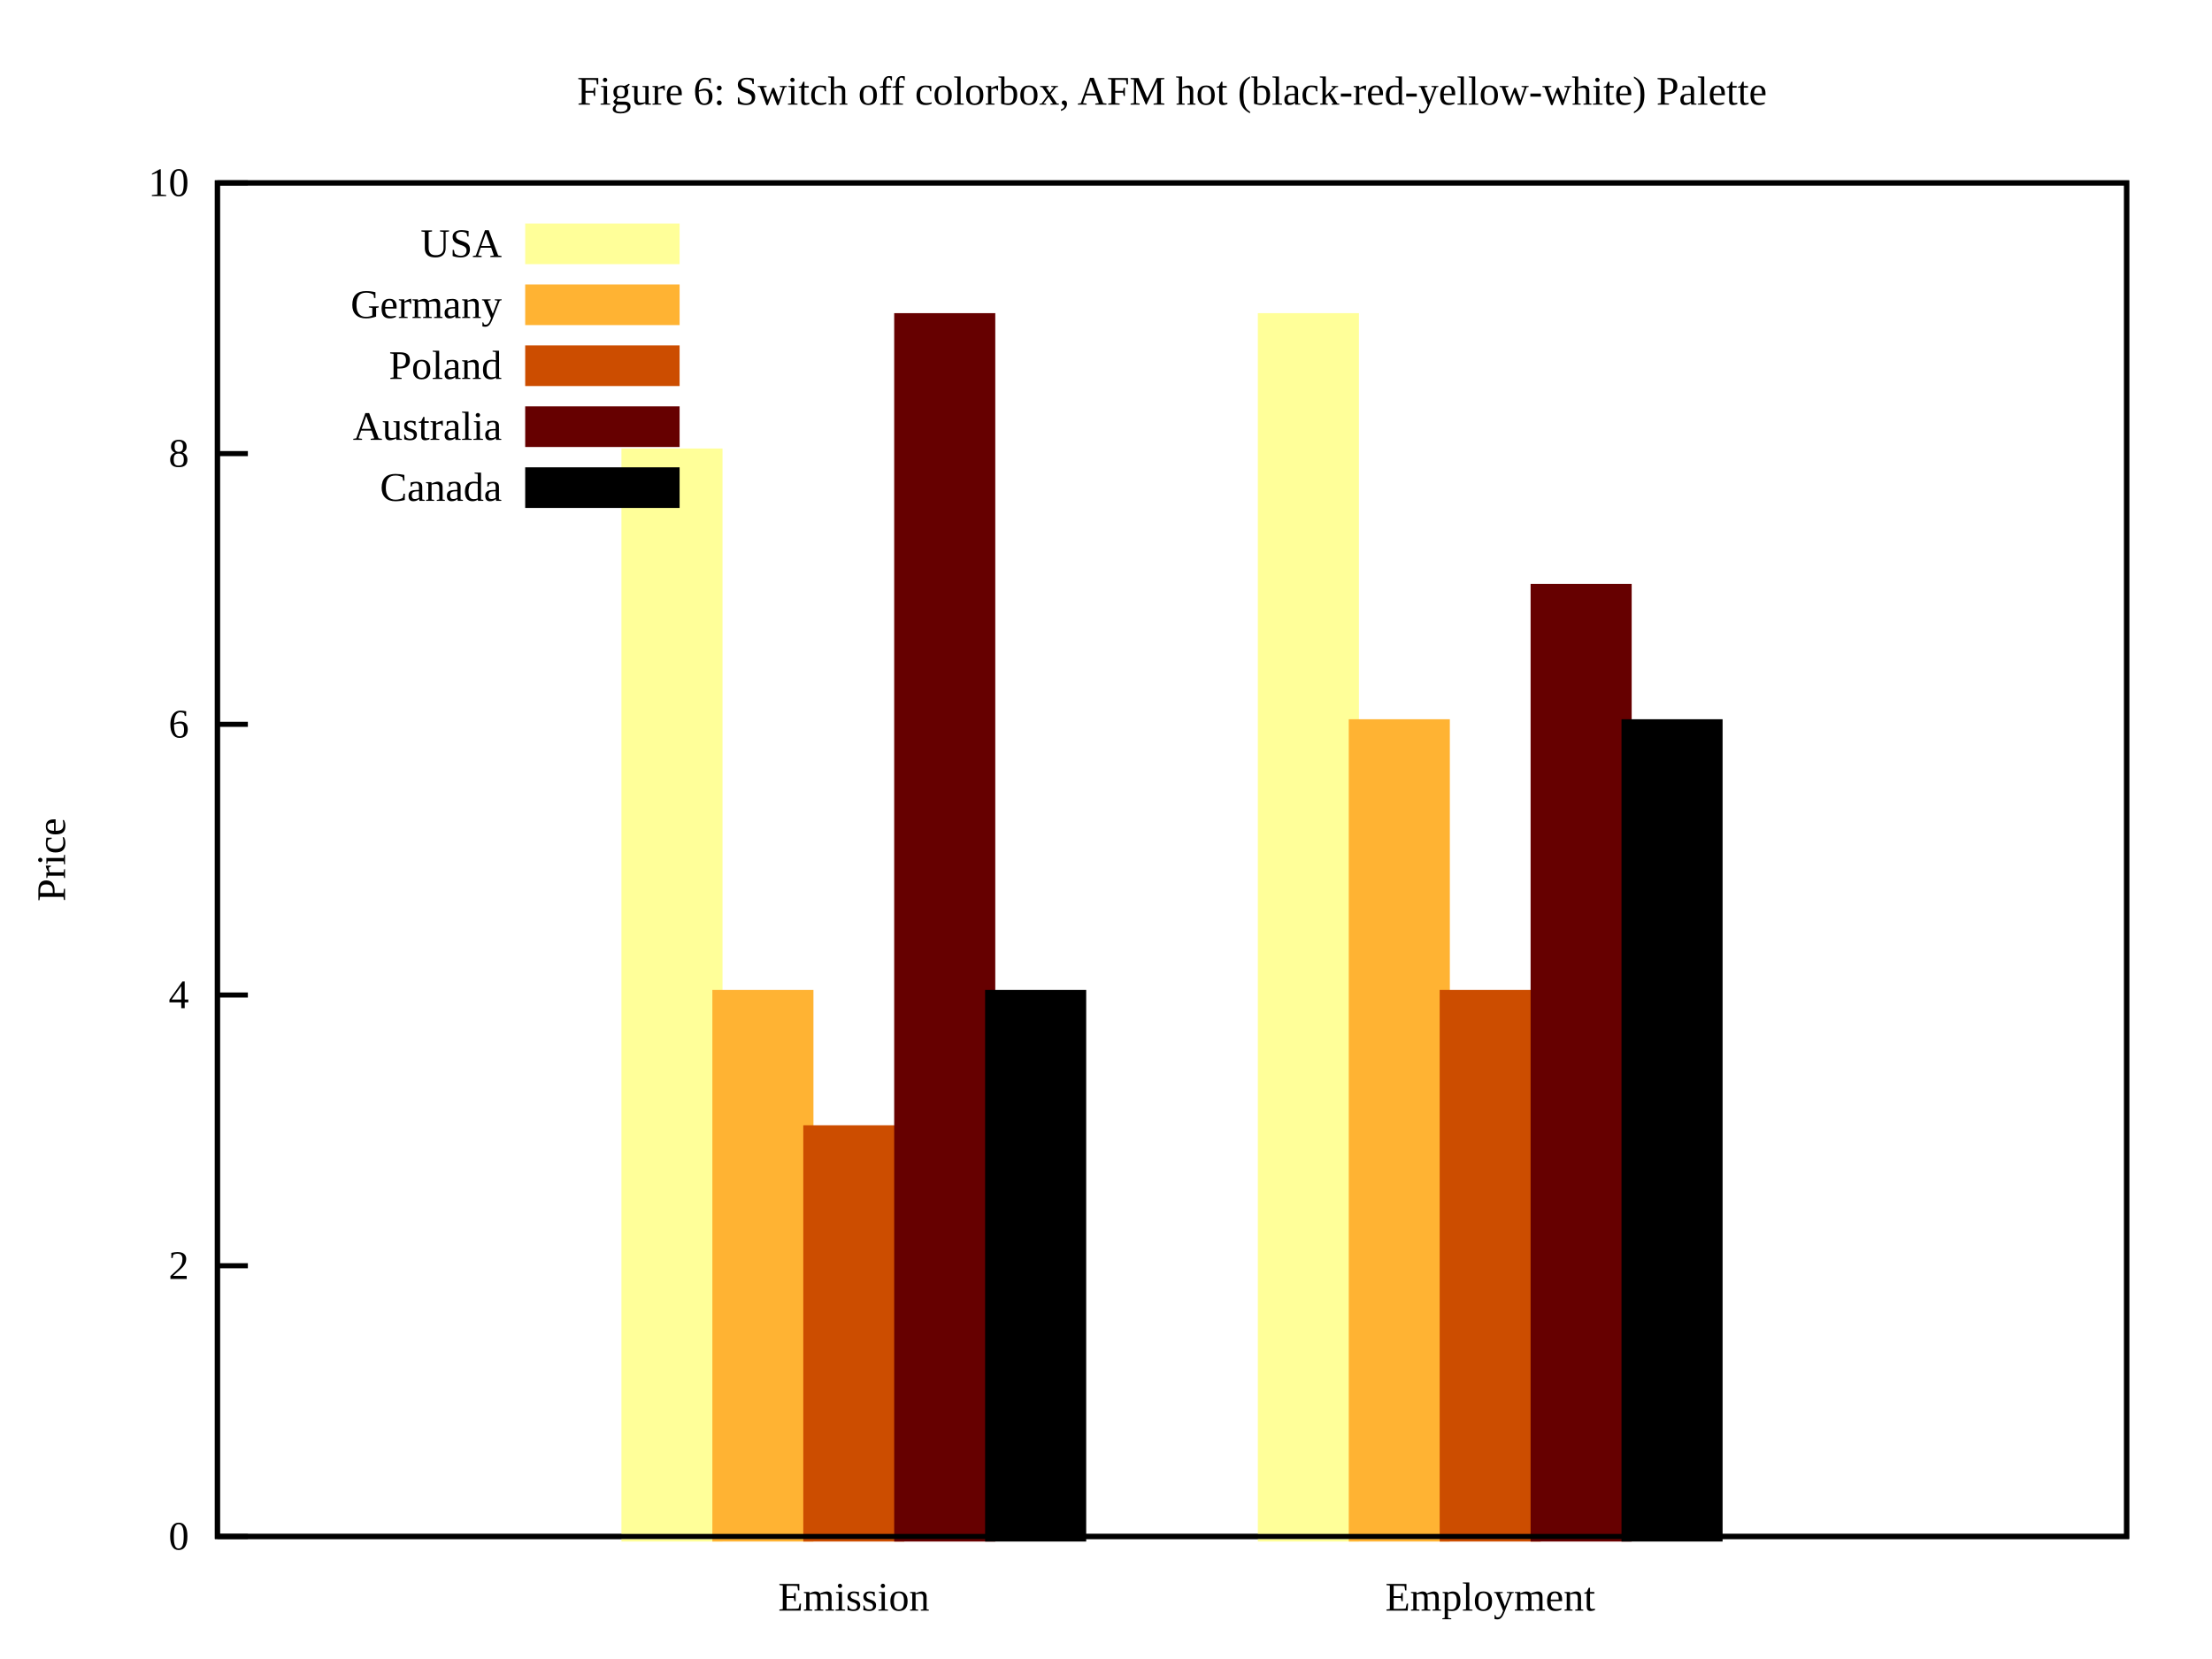
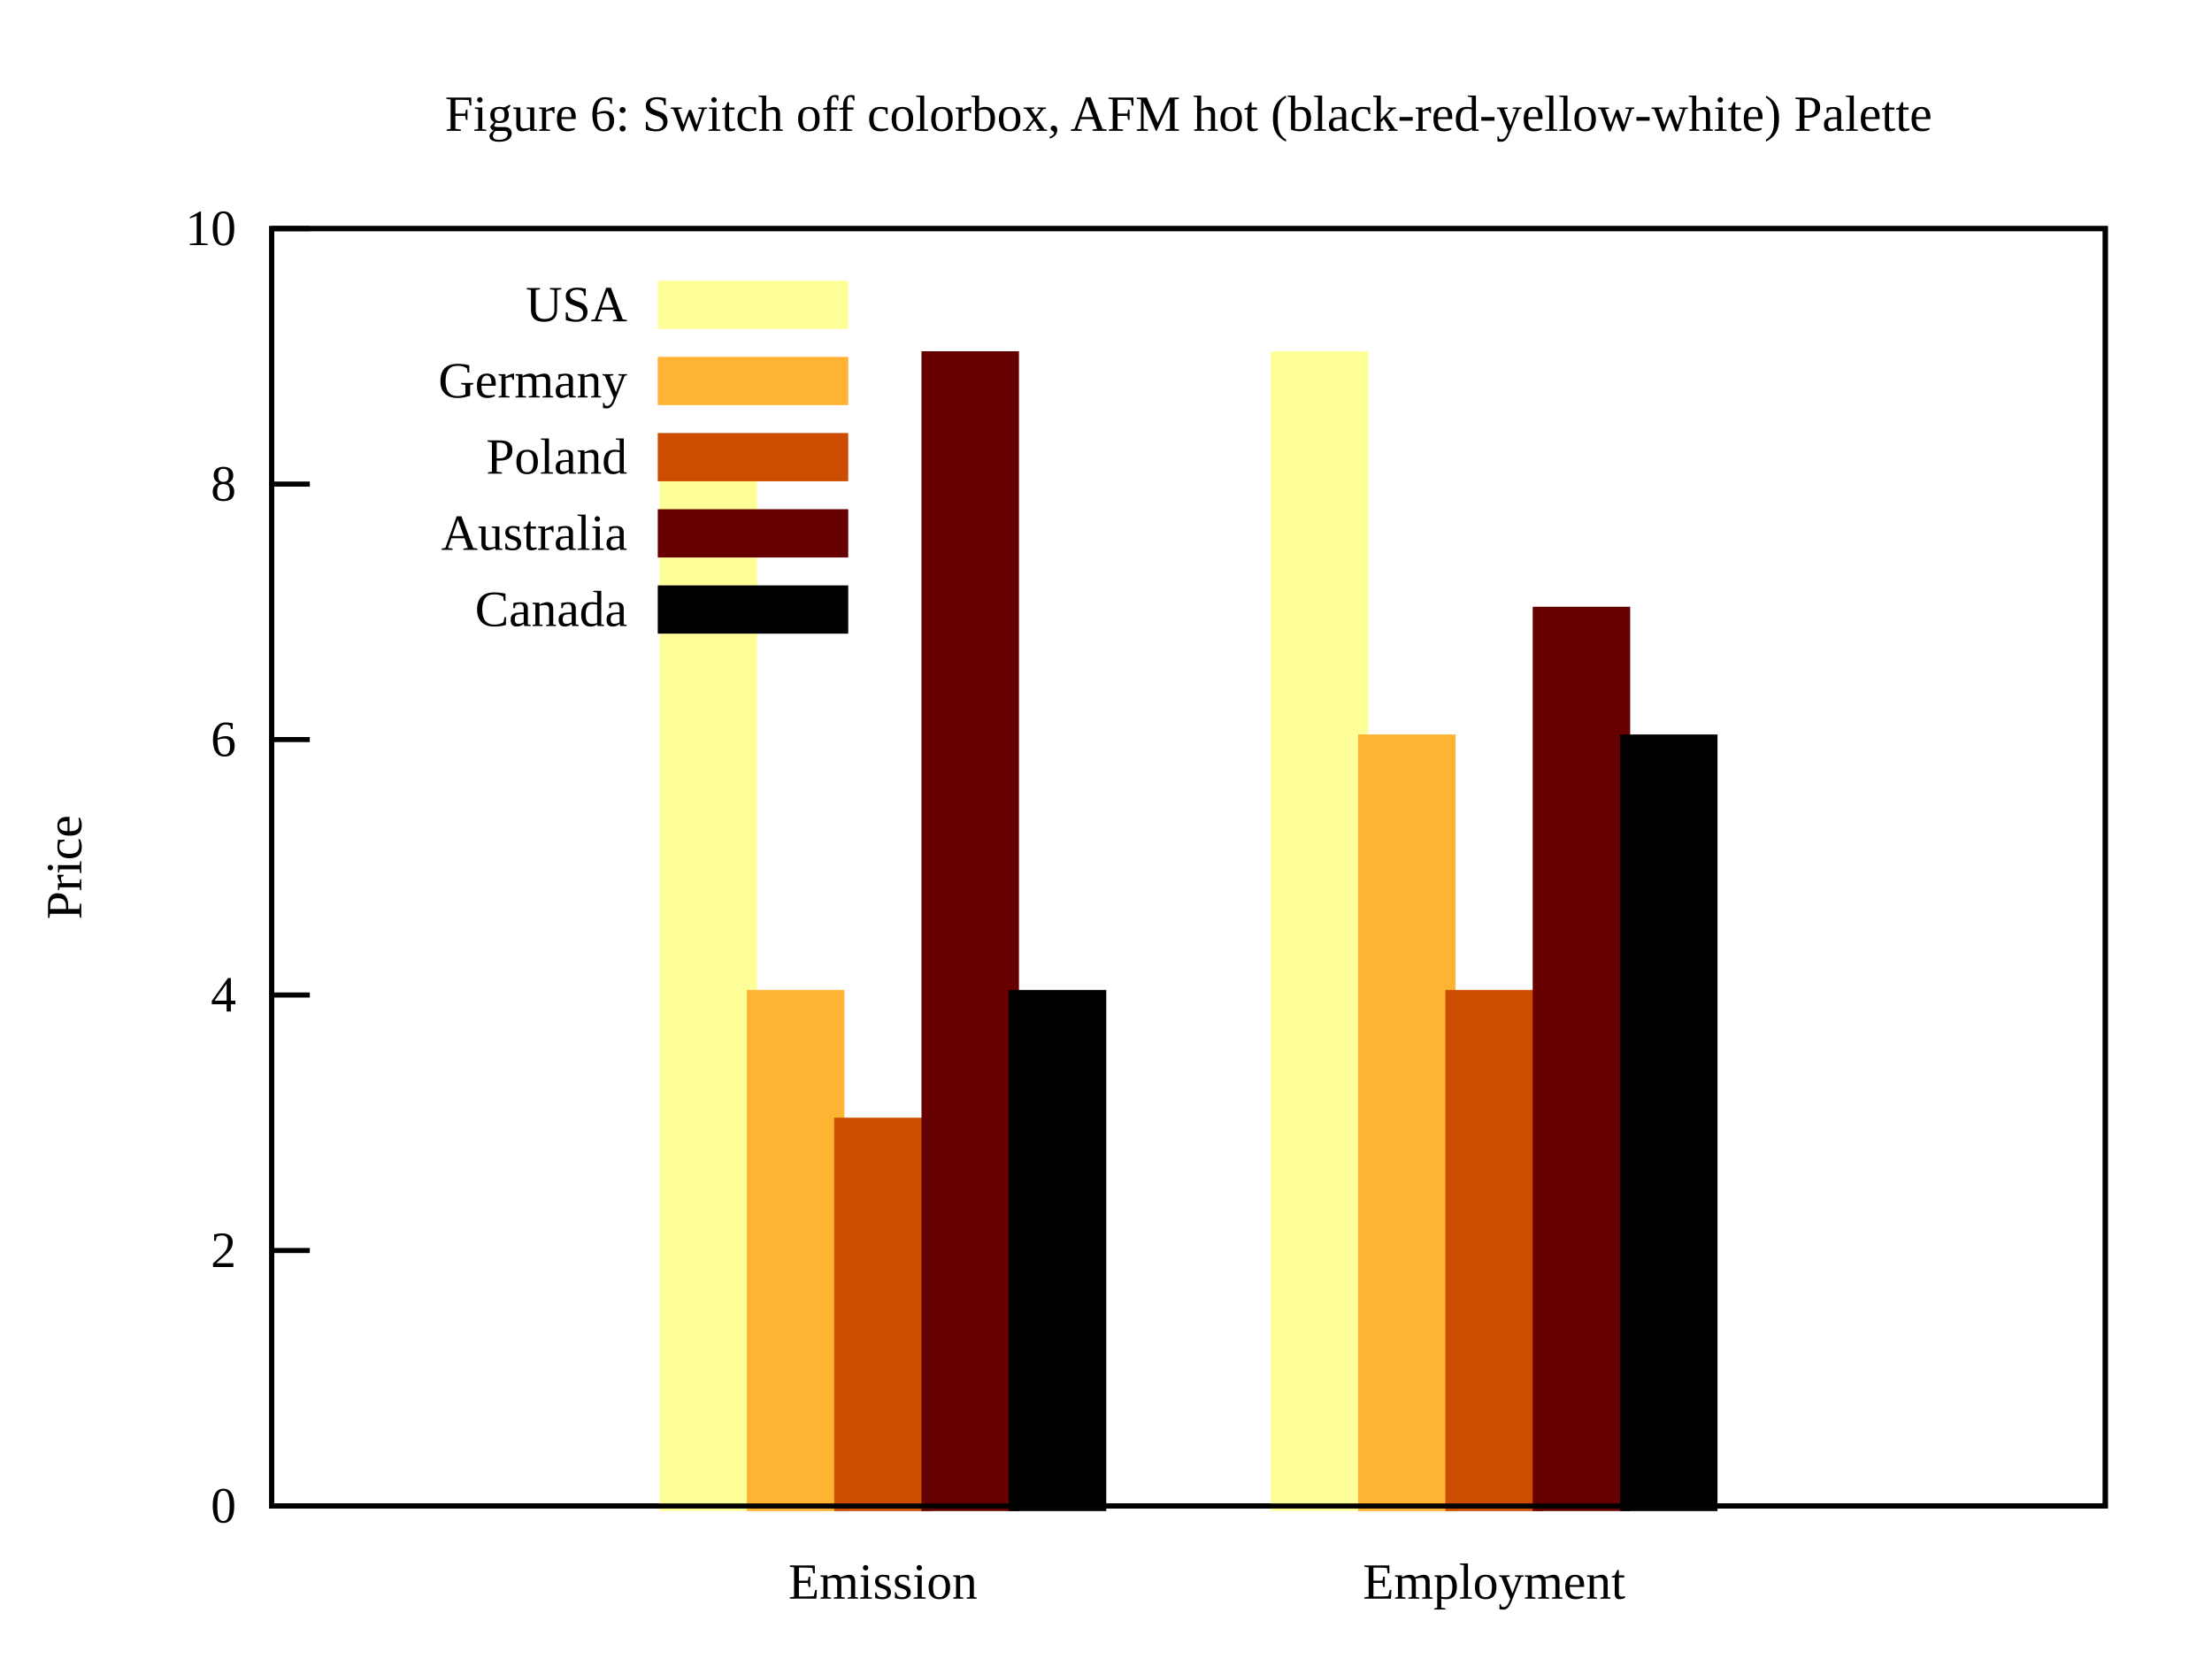
<svg xmlns="http://www.w3.org/2000/svg" xmlns:xlink="http://www.w3.org/1999/xlink" width="871" height="653" viewBox="0 0 871 653">
  <g id="gnuplot_canvas">
    <rect x="0" y="0" width="871" height="653" fill="none" />
    <defs>
      <circle id="gpDot" r="0.5" stroke-width="0.5" stroke="currentColor" />
-       <path id="gpPt0" stroke-width="0.167" stroke="currentColor" d="M-1,0 h2 M0,-1 v2" />
-       <path id="gpPt1" stroke-width="0.167" stroke="currentColor" d="M-1,-1 L1,1 M1,-1 L-1,1" />
-       <path id="gpPt2" stroke-width="0.167" stroke="currentColor" d="M-1,0 L1,0 M0,-1 L0,1 M-1,-1 L1,1 M-1,1 L1,-1" />
-       <rect id="gpPt3" stroke-width="0.167" stroke="currentColor" x="-1" y="-1" width="2" height="2" />
-       <rect id="gpPt4" stroke-width="0.167" stroke="currentColor" fill="currentColor" x="-1" y="-1" width="2" height="2" />
-       <circle id="gpPt5" stroke-width="0.167" stroke="currentColor" cx="0" cy="0" r="1" />
+       <path id="gpPt0" stroke-width="0.133" stroke="currentColor" d="M-1,0 h2 M0,-1 v2" />
+       <path id="gpPt1" stroke-width="0.133" stroke="currentColor" d="M-1,-1 L1,1 M1,-1 L-1,1" />
+       <path id="gpPt2" stroke-width="0.133" stroke="currentColor" d="M-1,0 L1,0 M0,-1 L0,1 M-1,-1 L1,1 M-1,1 L1,-1" />
+       <rect id="gpPt3" stroke-width="0.133" stroke="currentColor" x="-1" y="-1" width="2" height="2" />
+       <rect id="gpPt4" stroke-width="0.133" stroke="currentColor" fill="currentColor" x="-1" y="-1" width="2" height="2" />
+       <circle id="gpPt5" stroke-width="0.133" stroke="currentColor" cx="0" cy="0" r="1" />
      <use xlink:href="#gpPt5" id="gpPt6" fill="currentColor" stroke="none" />
-       <path id="gpPt7" stroke-width="0.167" stroke="currentColor" d="M0,-1.33 L-1.33,0.67 L1.33,0.67 z" />
+       <path id="gpPt7" stroke-width="0.133" stroke="currentColor" d="M0,-1.33 L-1.33,0.67 L1.33,0.67 z" />
      <use xlink:href="#gpPt7" id="gpPt8" fill="currentColor" stroke="none" />
      <use xlink:href="#gpPt7" id="gpPt9" stroke="currentColor" transform="rotate(180)" />
      <use xlink:href="#gpPt9" id="gpPt10" fill="currentColor" stroke="none" />
      <use xlink:href="#gpPt3" id="gpPt11" stroke="currentColor" transform="rotate(45)" />
      <use xlink:href="#gpPt11" id="gpPt12" fill="currentColor" stroke="none" />
-       <path id="gpPt13" stroke-width="0.167" stroke="currentColor" d="M0,1.330 L1.265,0.411 L0.782,-1.067 L-0.782,-1.076 L-1.265,0.411 z" />
+       <path id="gpPt13" stroke-width="0.133" stroke="currentColor" d="M0,1.330 L1.265,0.411 L0.782,-1.067 L-0.782,-1.076 L-1.265,0.411 z" />
      <use xlink:href="#gpPt13" id="gpPt14" fill="currentColor" stroke="none" />
      <filter id="textbox" filterUnits="objectBoundingBox" x="0" y="0" height="1" width="1">
        <feFlood flood-color="white" flood-opacity="1" result="bgnd" />
        <feComposite in="SourceGraphic" in2="bgnd" operator="atop" />
      </filter>
      <filter id="greybox" filterUnits="objectBoundingBox" x="0" y="0" height="1" width="1">
        <feFlood flood-color="lightgrey" flood-opacity="1" result="grey" />
        <feComposite in="SourceGraphic" in2="grey" operator="atop" />
      </filter>
    </defs>
    <g fill="none" color="white" stroke="currentColor" stroke-width="2.00" stroke-linecap="butt" stroke-linejoin="miter">
</g>
    <g fill="none" color="black" stroke="currentColor" stroke-width="2.00" stroke-linecap="butt" stroke-linejoin="miter">
-       <path stroke="black" d="M85.60,605.00 L97.60,605.00  " />
-       <g transform="translate(74.40,610.20)" stroke="none" fill="black" font-family="Times New Roman" font-size="16.00" text-anchor="end">
+       <path stroke="black" d="M107.00,593.00 L122.00,593.00  " />
+       <g transform="translate(93.00,599.50)" stroke="none" fill="black" font-family="Times New Roman" font-size="20.00" text-anchor="end">
        <text>
          <tspan font-family="Times New Roman"> 0</tspan>
        </text>
      </g>
    </g>
    <g fill="none" color="black" stroke="currentColor" stroke-width="2.00" stroke-linecap="butt" stroke-linejoin="miter">
-       <path stroke="black" d="M85.60,498.40 L97.60,498.40  " />
-       <g transform="translate(74.40,503.60)" stroke="none" fill="black" font-family="Times New Roman" font-size="16.00" text-anchor="end">
+       <path stroke="black" d="M107.00,492.40 L122.00,492.40  " />
+       <g transform="translate(93.00,498.90)" stroke="none" fill="black" font-family="Times New Roman" font-size="20.00" text-anchor="end">
        <text>
          <tspan font-family="Times New Roman"> 2</tspan>
        </text>
      </g>
    </g>
    <g fill="none" color="black" stroke="currentColor" stroke-width="2.00" stroke-linecap="butt" stroke-linejoin="miter">
-       <path stroke="black" d="M85.60,391.80 L97.60,391.80  " />
-       <g transform="translate(74.40,397.00)" stroke="none" fill="black" font-family="Times New Roman" font-size="16.00" text-anchor="end">
+       <path stroke="black" d="M107.00,391.80 L122.00,391.80  " />
+       <g transform="translate(93.00,398.30)" stroke="none" fill="black" font-family="Times New Roman" font-size="20.00" text-anchor="end">
        <text>
          <tspan font-family="Times New Roman"> 4</tspan>
        </text>
      </g>
    </g>
    <g fill="none" color="black" stroke="currentColor" stroke-width="2.00" stroke-linecap="butt" stroke-linejoin="miter">
-       <path stroke="black" d="M85.60,285.21 L97.60,285.21  " />
-       <g transform="translate(74.40,290.41)" stroke="none" fill="black" font-family="Times New Roman" font-size="16.00" text-anchor="end">
+       <path stroke="black" d="M107.00,291.21 L122.00,291.21  " />
+       <g transform="translate(93.00,297.71)" stroke="none" fill="black" font-family="Times New Roman" font-size="20.00" text-anchor="end">
        <text>
          <tspan font-family="Times New Roman"> 6</tspan>
        </text>
      </g>
    </g>
    <g fill="none" color="black" stroke="currentColor" stroke-width="2.00" stroke-linecap="butt" stroke-linejoin="miter">
-       <path stroke="black" d="M85.60,178.61 L97.60,178.61  " />
-       <g transform="translate(74.40,183.81)" stroke="none" fill="black" font-family="Times New Roman" font-size="16.00" text-anchor="end">
+       <path stroke="black" d="M107.00,190.61 L122.00,190.61  " />
+       <g transform="translate(93.00,197.11)" stroke="none" fill="black" font-family="Times New Roman" font-size="20.00" text-anchor="end">
        <text>
          <tspan font-family="Times New Roman"> 8</tspan>
        </text>
      </g>
    </g>
    <g fill="none" color="black" stroke="currentColor" stroke-width="2.00" stroke-linecap="butt" stroke-linejoin="miter">
-       <path stroke="black" d="M85.60,72.01 L97.60,72.01  " />
-       <g transform="translate(74.40,77.21)" stroke="none" fill="black" font-family="Times New Roman" font-size="16.00" text-anchor="end">
+       <path stroke="black" d="M107.00,90.01 L122.00,90.01  " />
+       <g transform="translate(93.00,96.51)" stroke="none" fill="black" font-family="Times New Roman" font-size="20.00" text-anchor="end">
        <text>
          <tspan font-family="Times New Roman"> 10</tspan>
        </text>
      </g>
    </g>
    <g fill="none" color="black" stroke="currentColor" stroke-width="2.00" stroke-linecap="butt" stroke-linejoin="miter">
-       <path stroke="black" d="M336.20,605.00 M336.20,72.01  " />
-       <g transform="translate(336.20,634.20)" stroke="none" fill="black" font-family="Times New Roman" font-size="16.00" text-anchor="middle">
+       <path stroke="black" d="M347.66,593.00 M347.66,90.01  " />
+       <g transform="translate(347.66,629.50)" stroke="none" fill="black" font-family="Times New Roman" font-size="20.00" text-anchor="middle">
        <text>
          <tspan font-family="Times New Roman">Emission</tspan>
        </text>
      </g>
    </g>
    <g fill="none" color="black" stroke="currentColor" stroke-width="2.00" stroke-linecap="butt" stroke-linejoin="miter">
-       <path stroke="black" d="M586.79,605.00 M586.79,72.01  " />
-       <g transform="translate(586.79,634.20)" stroke="none" fill="black" font-family="Times New Roman" font-size="16.00" text-anchor="middle">
+       <path stroke="black" d="M588.33,593.00 M588.33,90.01  " />
+       <g transform="translate(588.33,629.50)" stroke="none" fill="black" font-family="Times New Roman" font-size="20.00" text-anchor="middle">
        <text>
          <tspan font-family="Times New Roman">Employment</tspan>
        </text>
      </g>
    </g>
    <g fill="none" color="black" stroke="currentColor" stroke-width="2.00" stroke-linecap="butt" stroke-linejoin="miter">
</g>
    <g fill="none" color="black" stroke="currentColor" stroke-width="2.00" stroke-linecap="butt" stroke-linejoin="miter">
-       <path stroke="black" d="M85.60,72.01 L85.60,605.00 L837.39,605.00 L837.39,72.01 L85.60,72.01 Z  " />
-     </g>
-     <g fill="none" color="black" stroke="currentColor" stroke-width="2.00" stroke-linecap="butt" stroke-linejoin="miter">
-       <g transform="translate(25.60,338.51) rotate(270)" stroke="none" fill="black" font-family="Times New Roman" font-size="16.00" text-anchor="middle">
+       <path stroke="black" d="M107.00,90.01 L107.00,593.00 L828.99,593.00 L828.99,90.01 L107.00,90.01 Z  " />
+     </g>
+     <g fill="none" color="black" stroke="currentColor" stroke-width="2.00" stroke-linecap="butt" stroke-linejoin="miter">
+       <g transform="translate(32.00,341.51) rotate(270)" stroke="none" fill="black" font-family="Times New Roman" font-size="20.00" text-anchor="middle">
        <text>
          <tspan font-family="Times New Roman">Price</tspan>
        </text>
      </g>
    </g>
    <g fill="none" color="black" stroke="currentColor" stroke-width="2.00" stroke-linecap="butt" stroke-linejoin="miter">
</g>
    <g id="gnuplot_plot_1">
      <g fill="none" color="white" stroke="currentColor" stroke-width="4.00" stroke-linecap="butt" stroke-linejoin="miter">
</g>
      <g fill="none" color="black" stroke="currentColor" stroke-width="4.00" stroke-linecap="butt" stroke-linejoin="miter">
-         <g transform="translate(197.60,101.21)" stroke="none" fill="black" font-family="Times New Roman" font-size="16.00" text-anchor="end">
+         <g transform="translate(247.00,126.51)" stroke="none" fill="black" font-family="Times New Roman" font-size="20.00" text-anchor="end">
          <text>
            <tspan font-family="Times New Roman">USA</tspan>
          </text>
        </g>
      </g>
      <g fill="none" color="black" stroke="currentColor" stroke-width="4.00" stroke-linecap="butt" stroke-linejoin="miter">
        <g stroke="none" shape-rendering="crispEdges">
-           <polygon fill="rgb(255, 255, 153)" points="208.80,102.01 265.60,102.01 265.60,90.01 208.80,90.01 " />
-         </g>
-         <path stroke="rgb(255, 255, 153)" d="M208.80,102.01 L265.60,102.01 L265.60,90.01 L208.80,90.01 L208.80,102.01 Z  " />
-       </g>
-       <g fill="none" color="black" stroke="currentColor" stroke-width="4.00" stroke-linecap="butt" stroke-linejoin="miter">
-         <g stroke="none" shape-rendering="crispEdges">
-           <polygon fill="rgb(255, 255, 153)" points="246.70,605.00 282.51,605.00 282.51,178.60 246.70,178.60 " />
-         </g>
-         <path stroke="rgb(255, 255, 153)" d="M246.70,605.00 L246.70,178.61 L282.50,178.61 L282.50,605.00 L246.70,605.00 Z  " />
-         <g stroke="none" shape-rendering="crispEdges">
-           <polygon fill="rgb(255, 255, 153)" points="497.29,605.00 533.10,605.00 533.10,125.30 497.29,125.30 " />
-         </g>
-         <path stroke="rgb(255, 255, 153)" d="M497.29,605.00 L497.29,125.31 L533.09,125.31 L533.09,605.00 L497.29,605.00 Z  " />
+           <polygon fill="rgb(255, 255, 153)" points="261.00,127.51 332.00,127.51 332.00,112.51 261.00,112.51 " />
+         </g>
+         <path stroke="rgb(255, 255, 153)" d="M261.00,127.51 L332.00,127.51 L332.00,112.51 L261.00,112.51 L261.00,127.51 Z  " />
+       </g>
+       <g fill="none" color="black" stroke="currentColor" stroke-width="4.00" stroke-linecap="butt" stroke-linejoin="miter">
+         <g stroke="none" shape-rendering="crispEdges">
+           <polygon fill="rgb(255, 255, 153)" points="261.71,593.00 296.10,593.00 296.10,190.60 261.71,190.60 " />
+         </g>
+         <path stroke="rgb(255, 255, 153)" d="M261.71,593.00 L261.71,190.61 L296.09,190.61 L296.09,593.00 L261.71,593.00 Z  " />
+         <g stroke="none" shape-rendering="crispEdges">
+           <polygon fill="rgb(255, 255, 153)" points="502.38,593.00 536.77,593.00 536.77,140.30 502.38,140.30 " />
+         </g>
+         <path stroke="rgb(255, 255, 153)" d="M502.38,593.00 L502.38,140.31 L536.76,140.31 L536.76,593.00 L502.38,593.00 Z  " />
      </g>
    </g>
    <g id="gnuplot_plot_2">
      <g fill="none" color="black" stroke="currentColor" stroke-width="4.00" stroke-linecap="butt" stroke-linejoin="miter">
-         <g transform="translate(197.60,125.21)" stroke="none" fill="black" font-family="Times New Roman" font-size="16.00" text-anchor="end">
+         <g transform="translate(247.00,156.51)" stroke="none" fill="black" font-family="Times New Roman" font-size="20.00" text-anchor="end">
          <text>
            <tspan font-family="Times New Roman">Germany</tspan>
          </text>
        </g>
      </g>
      <g fill="none" color="black" stroke="currentColor" stroke-width="4.00" stroke-linecap="butt" stroke-linejoin="miter">
        <g stroke="none" shape-rendering="crispEdges">
-           <polygon fill="rgb(255, 179,  51)" points="208.80,126.01 265.60,126.01 265.60,114.01 208.80,114.01 " />
-         </g>
-         <path stroke="rgb(255, 179,  51)" d="M208.80,126.01 L265.60,126.01 L265.60,114.01 L208.80,114.01 L208.80,126.01 Z  " />
-       </g>
-       <g fill="none" color="black" stroke="currentColor" stroke-width="4.00" stroke-linecap="butt" stroke-linejoin="miter">
-         <g stroke="none" shape-rendering="crispEdges">
-           <polygon fill="rgb(255, 179,  51)" points="282.50,605.00 318.31,605.00 318.31,391.79 282.50,391.79 " />
-         </g>
-         <path stroke="rgb(255, 179,  51)" d="M282.50,605.00 L282.50,391.80 L318.30,391.80 L318.30,605.00 L282.50,605.00 Z  " />
-         <g stroke="none" shape-rendering="crispEdges">
-           <polygon fill="rgb(255, 179,  51)" points="533.09,605.00 568.90,605.00 568.90,285.20 533.09,285.20 " />
-         </g>
-         <path stroke="rgb(255, 179,  51)" d="M533.09,605.00 L533.09,285.21 L568.89,285.21 L568.89,605.00 L533.09,605.00 Z  " />
+           <polygon fill="rgb(255, 179,  51)" points="261.00,157.51 332.00,157.51 332.00,142.51 261.00,142.51 " />
+         </g>
+         <path stroke="rgb(255, 179,  51)" d="M261.00,157.51 L332.00,157.51 L332.00,142.51 L261.00,142.51 L261.00,157.51 Z  " />
+       </g>
+       <g fill="none" color="black" stroke="currentColor" stroke-width="4.00" stroke-linecap="butt" stroke-linejoin="miter">
+         <g stroke="none" shape-rendering="crispEdges">
+           <polygon fill="rgb(255, 179,  51)" points="296.09,593.00 330.48,593.00 330.48,391.79 296.09,391.79 " />
+         </g>
+         <path stroke="rgb(255, 179,  51)" d="M296.09,593.00 L296.09,391.80 L330.47,391.80 L330.47,593.00 L296.09,593.00 Z  " />
+         <g stroke="none" shape-rendering="crispEdges">
+           <polygon fill="rgb(255, 179,  51)" points="536.76,593.00 571.15,593.00 571.15,291.20 536.76,291.20 " />
+         </g>
+         <path stroke="rgb(255, 179,  51)" d="M536.76,593.00 L536.76,291.21 L571.14,291.21 L571.14,593.00 L536.76,593.00 Z  " />
      </g>
    </g>
    <g id="gnuplot_plot_3">
      <g fill="none" color="black" stroke="currentColor" stroke-width="4.00" stroke-linecap="butt" stroke-linejoin="miter">
-         <g transform="translate(197.60,149.21)" stroke="none" fill="black" font-family="Times New Roman" font-size="16.00" text-anchor="end">
+         <g transform="translate(247.00,186.51)" stroke="none" fill="black" font-family="Times New Roman" font-size="20.00" text-anchor="end">
          <text>
            <tspan font-family="Times New Roman">Poland</tspan>
          </text>
        </g>
      </g>
      <g fill="none" color="black" stroke="currentColor" stroke-width="4.00" stroke-linecap="butt" stroke-linejoin="miter">
        <g stroke="none" shape-rendering="crispEdges">
-           <polygon fill="rgb(204,  77,   0)" points="208.80,150.01 265.60,150.01 265.60,138.01 208.80,138.01 " />
-         </g>
-         <path stroke="rgb(204,  77,   0)" d="M208.80,150.01 L265.60,150.01 L265.60,138.01 L208.80,138.01 L208.80,150.01 Z  " />
-       </g>
-       <g fill="none" color="black" stroke="currentColor" stroke-width="4.00" stroke-linecap="butt" stroke-linejoin="miter">
-         <g stroke="none" shape-rendering="crispEdges">
-           <polygon fill="rgb(204,  77,   0)" points="318.30,605.00 354.11,605.00 354.11,445.09 318.30,445.09 " />
-         </g>
-         <path stroke="rgb(204,  77,   0)" d="M318.30,605.00 L318.30,445.10 L354.10,445.10 L354.10,605.00 L318.30,605.00 Z  " />
-         <g stroke="none" shape-rendering="crispEdges">
-           <polygon fill="rgb(204,  77,   0)" points="568.89,605.00 604.70,605.00 604.70,391.79 568.89,391.79 " />
-         </g>
-         <path stroke="rgb(204,  77,   0)" d="M568.89,605.00 L568.89,391.80 L604.69,391.80 L604.69,605.00 L568.89,605.00 Z  " />
+           <polygon fill="rgb(204,  77,   0)" points="261.00,187.51 332.00,187.51 332.00,172.51 261.00,172.51 " />
+         </g>
+         <path stroke="rgb(204,  77,   0)" d="M261.00,187.51 L332.00,187.51 L332.00,172.51 L261.00,172.51 L261.00,187.51 Z  " />
+       </g>
+       <g fill="none" color="black" stroke="currentColor" stroke-width="4.00" stroke-linecap="butt" stroke-linejoin="miter">
+         <g stroke="none" shape-rendering="crispEdges">
+           <polygon fill="rgb(204,  77,   0)" points="330.47,593.00 364.86,593.00 364.86,442.09 330.47,442.09 " />
+         </g>
+         <path stroke="rgb(204,  77,   0)" d="M330.47,593.00 L330.47,442.10 L364.85,442.10 L364.85,593.00 L330.47,593.00 Z  " />
+         <g stroke="none" shape-rendering="crispEdges">
+           <polygon fill="rgb(204,  77,   0)" points="571.14,593.00 605.53,593.00 605.53,391.79 571.14,391.79 " />
+         </g>
+         <path stroke="rgb(204,  77,   0)" d="M571.14,593.00 L571.14,391.80 L605.52,391.80 L605.52,593.00 L571.14,593.00 Z  " />
      </g>
    </g>
    <g id="gnuplot_plot_4">
      <g fill="none" color="black" stroke="currentColor" stroke-width="4.00" stroke-linecap="butt" stroke-linejoin="miter">
-         <g transform="translate(197.60,173.21)" stroke="none" fill="black" font-family="Times New Roman" font-size="16.00" text-anchor="end">
+         <g transform="translate(247.00,216.51)" stroke="none" fill="black" font-family="Times New Roman" font-size="20.00" text-anchor="end">
          <text>
            <tspan font-family="Times New Roman">Australia</tspan>
          </text>
        </g>
      </g>
      <g fill="none" color="black" stroke="currentColor" stroke-width="4.00" stroke-linecap="butt" stroke-linejoin="miter">
        <g stroke="none" shape-rendering="crispEdges">
-           <polygon fill="rgb(102,   0,   0)" points="208.80,174.01 265.60,174.01 265.60,162.01 208.80,162.01 " />
-         </g>
-         <path stroke="rgb(102,   0,   0)" d="M208.80,174.01 L265.60,174.01 L265.60,162.01 L208.80,162.01 L208.80,174.01 Z  " />
-       </g>
-       <g fill="none" color="black" stroke="currentColor" stroke-width="4.00" stroke-linecap="butt" stroke-linejoin="miter">
-         <g stroke="none" shape-rendering="crispEdges">
-           <polygon fill="rgb(102,   0,   0)" points="354.10,605.00 389.91,605.00 389.91,125.30 354.10,125.30 " />
-         </g>
-         <path stroke="rgb(102,   0,   0)" d="M354.10,605.00 L354.10,125.31 L389.90,125.31 L389.90,605.00 L354.10,605.00 Z  " />
-         <g stroke="none" shape-rendering="crispEdges">
-           <polygon fill="rgb(102,   0,   0)" points="604.69,605.00 640.50,605.00 640.50,231.90 604.69,231.90 " />
-         </g>
-         <path stroke="rgb(102,   0,   0)" d="M604.69,605.00 L604.69,231.91 L640.49,231.91 L640.49,605.00 L604.69,605.00 Z  " />
+           <polygon fill="rgb(102,   0,   0)" points="261.00,217.51 332.00,217.51 332.00,202.51 261.00,202.51 " />
+         </g>
+         <path stroke="rgb(102,   0,   0)" d="M261.00,217.51 L332.00,217.51 L332.00,202.51 L261.00,202.51 L261.00,217.51 Z  " />
+       </g>
+       <g fill="none" color="black" stroke="currentColor" stroke-width="4.00" stroke-linecap="butt" stroke-linejoin="miter">
+         <g stroke="none" shape-rendering="crispEdges">
+           <polygon fill="rgb(102,   0,   0)" points="364.85,593.00 399.24,593.00 399.24,140.30 364.85,140.30 " />
+         </g>
+         <path stroke="rgb(102,   0,   0)" d="M364.85,593.00 L364.85,140.31 L399.23,140.31 L399.23,593.00 L364.85,593.00 Z  " />
+         <g stroke="none" shape-rendering="crispEdges">
+           <polygon fill="rgb(102,   0,   0)" points="605.52,593.00 639.91,593.00 639.91,240.90 605.52,240.90 " />
+         </g>
+         <path stroke="rgb(102,   0,   0)" d="M605.52,593.00 L605.52,240.91 L639.90,240.91 L639.90,593.00 L605.52,593.00 Z  " />
      </g>
    </g>
    <g id="gnuplot_plot_5">
      <g fill="none" color="black" stroke="currentColor" stroke-width="4.00" stroke-linecap="butt" stroke-linejoin="miter">
-         <g transform="translate(197.60,197.21)" stroke="none" fill="black" font-family="Times New Roman" font-size="16.00" text-anchor="end">
+         <g transform="translate(247.00,246.51)" stroke="none" fill="black" font-family="Times New Roman" font-size="20.00" text-anchor="end">
          <text>
            <tspan font-family="Times New Roman">Canada</tspan>
          </text>
        </g>
      </g>
      <g fill="none" color="black" stroke="currentColor" stroke-width="4.00" stroke-linecap="butt" stroke-linejoin="miter">
        <g stroke="none" shape-rendering="crispEdges">
-           <polygon fill="rgb(  0,   0,   0)" points="208.80,198.01 265.60,198.01 265.60,186.01 208.80,186.01 " />
-         </g>
-         <path stroke="rgb(  0,   0,   0)" d="M208.80,198.01 L265.60,198.01 L265.60,186.01 L208.80,186.01 L208.80,198.01 Z  " />
-       </g>
-       <g fill="none" color="black" stroke="currentColor" stroke-width="4.00" stroke-linecap="butt" stroke-linejoin="miter">
-         <g stroke="none" shape-rendering="crispEdges">
-           <polygon fill="rgb(  0,   0,   0)" points="389.90,605.00 425.71,605.00 425.71,391.79 389.90,391.79 " />
-         </g>
-         <path stroke="rgb(  0,   0,   0)" d="M389.90,605.00 L389.90,391.80 L425.70,391.80 L425.70,605.00 L389.90,605.00 Z  " />
-         <g stroke="none" shape-rendering="crispEdges">
-           <polygon fill="rgb(  0,   0,   0)" points="640.49,605.00 676.30,605.00 676.30,285.20 640.49,285.20 " />
-         </g>
-         <path stroke="rgb(  0,   0,   0)" d="M640.49,605.00 L640.49,285.21 L676.29,285.21 L676.29,605.00 L640.49,605.00 Z  " />
+           <polygon fill="rgb(  0,   0,   0)" points="261.00,247.51 332.00,247.51 332.00,232.51 261.00,232.51 " />
+         </g>
+         <path stroke="rgb(  0,   0,   0)" d="M261.00,247.51 L332.00,247.51 L332.00,232.51 L261.00,232.51 L261.00,247.51 Z  " />
+       </g>
+       <g fill="none" color="black" stroke="currentColor" stroke-width="4.00" stroke-linecap="butt" stroke-linejoin="miter">
+         <g stroke="none" shape-rendering="crispEdges">
+           <polygon fill="rgb(  0,   0,   0)" points="399.23,593.00 433.62,593.00 433.62,391.79 399.23,391.79 " />
+         </g>
+         <path stroke="rgb(  0,   0,   0)" d="M399.23,593.00 L399.23,391.80 L433.61,391.80 L433.61,593.00 L399.23,593.00 Z  " />
+         <g stroke="none" shape-rendering="crispEdges">
+           <polygon fill="rgb(  0,   0,   0)" points="639.90,593.00 674.29,593.00 674.29,291.20 639.90,291.20 " />
+         </g>
+         <path stroke="rgb(  0,   0,   0)" d="M639.90,593.00 L639.90,291.21 L674.28,291.21 L674.28,593.00 L639.90,593.00 Z  " />
      </g>
    </g>
    <g fill="none" color="black" stroke="currentColor" stroke-width="4.00" stroke-linecap="butt" stroke-linejoin="miter">
</g>
    <g fill="none" color="black" stroke="black" stroke-width="2.00" stroke-linecap="butt" stroke-linejoin="miter">
</g>
    <g fill="none" color="black" stroke="currentColor" stroke-width="2.00" stroke-linecap="butt" stroke-linejoin="miter">
-       <path stroke="black" d="M85.60,72.01 L85.60,605.00 L837.39,605.00 L837.39,72.01 L85.60,72.01 Z  " />
-     </g>
-     <g fill="none" color="black" stroke="currentColor" stroke-width="2.00" stroke-linecap="butt" stroke-linejoin="miter">
-       <g transform="translate(461.49,41.21)" stroke="none" fill="black" font-family="Times New Roman" font-size="16.00" text-anchor="middle">
+       <path stroke="black" d="M107.00,90.01 L107.00,593.00 L828.99,593.00 L828.99,90.01 L107.00,90.01 Z  " />
+     </g>
+     <g fill="none" color="black" stroke="currentColor" stroke-width="2.00" stroke-linecap="butt" stroke-linejoin="miter">
+       <g transform="translate(467.99,51.51)" stroke="none" fill="black" font-family="Times New Roman" font-size="20.00" text-anchor="middle">
        <text>
          <tspan font-family="Times New Roman">Figure 6: Switch off colorbox, AFM hot (black-red-yellow-white) Palette</tspan>
        </text>
      </g>
    </g>
    <g fill="none" color="black" stroke="currentColor" stroke-width="2.00" stroke-linecap="butt" stroke-linejoin="miter">
</g>
  </g>
</svg>
